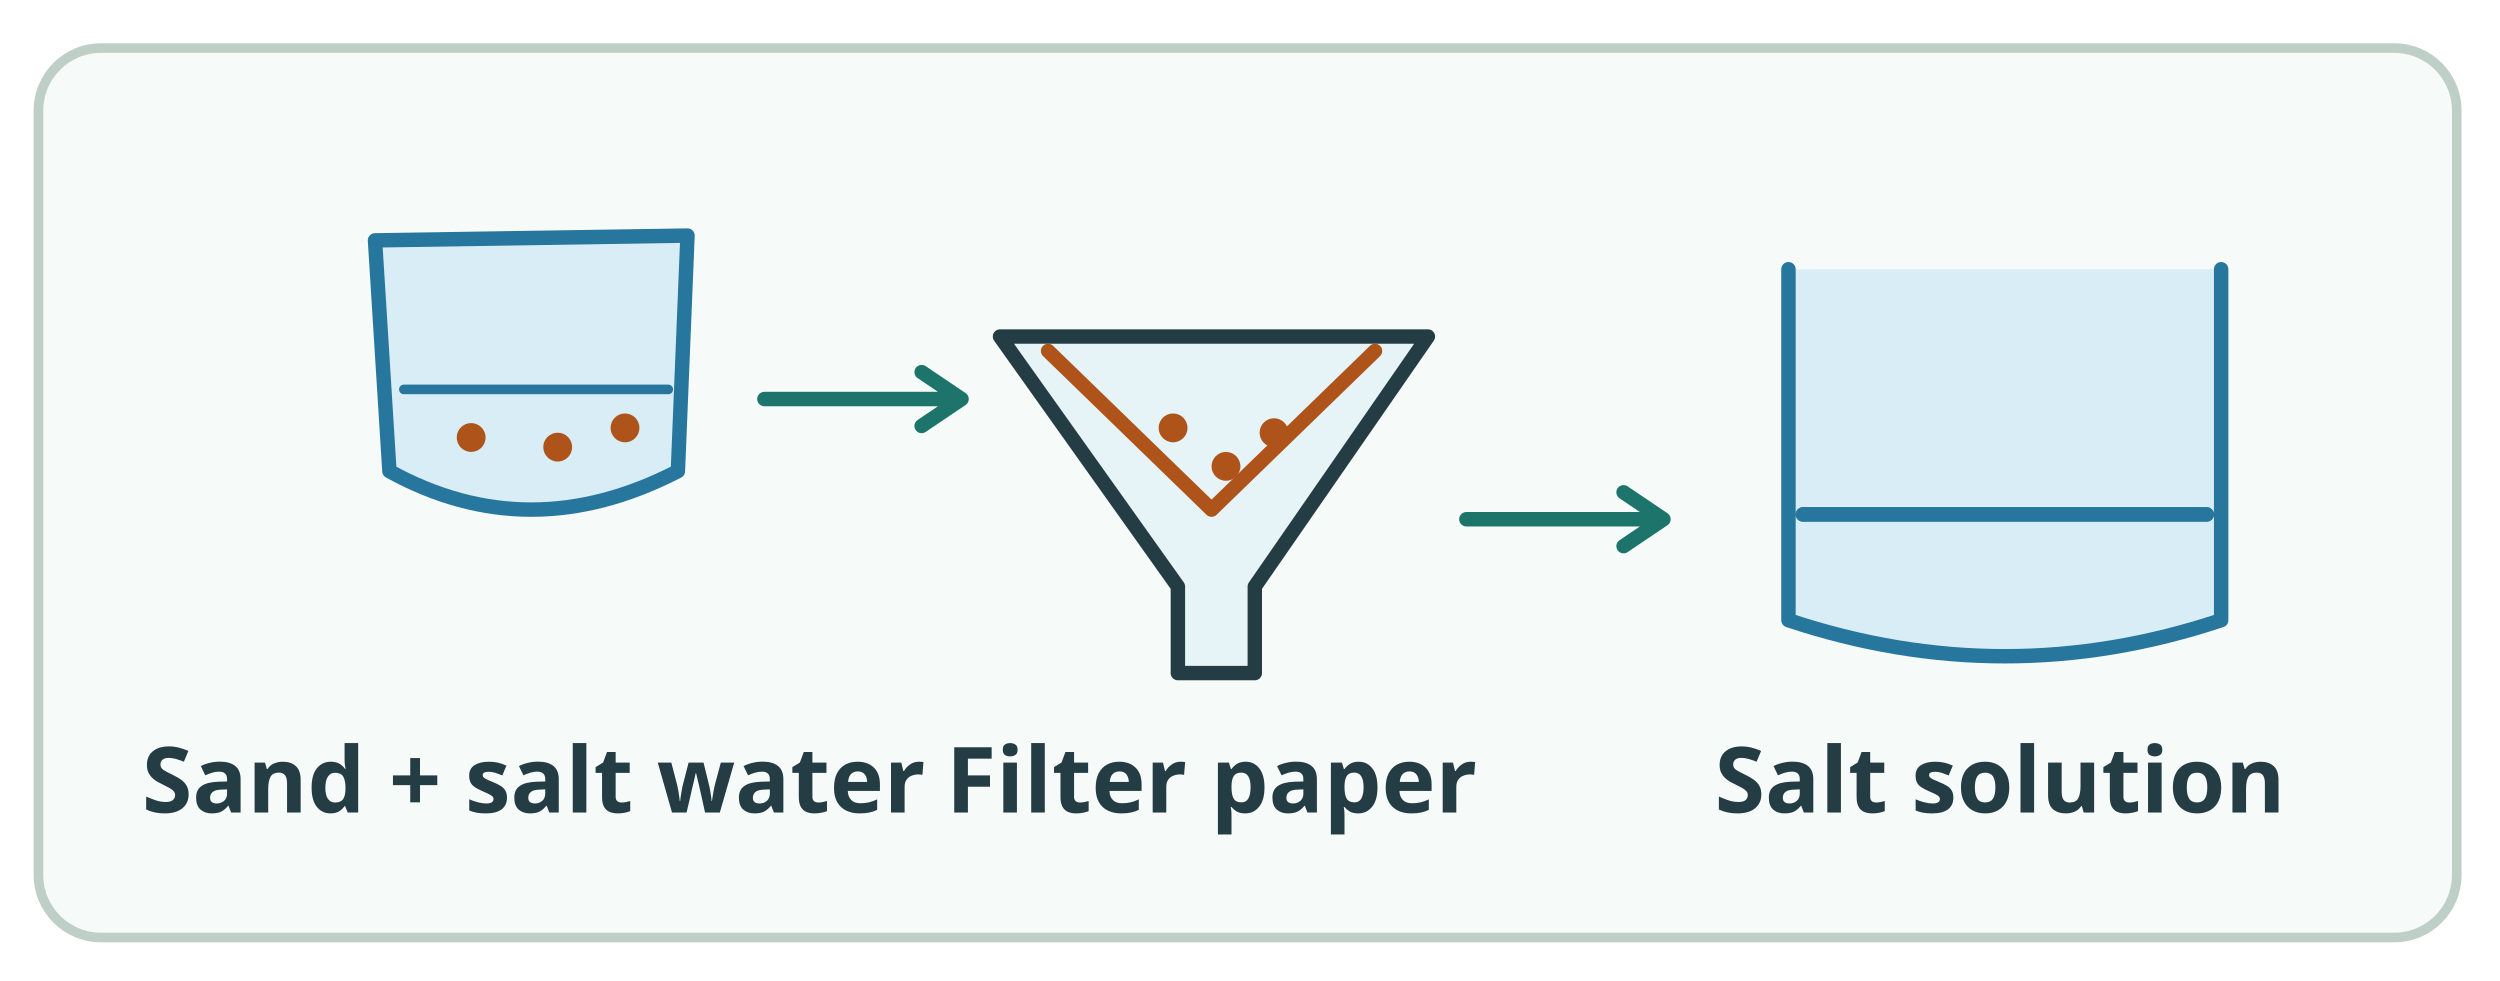
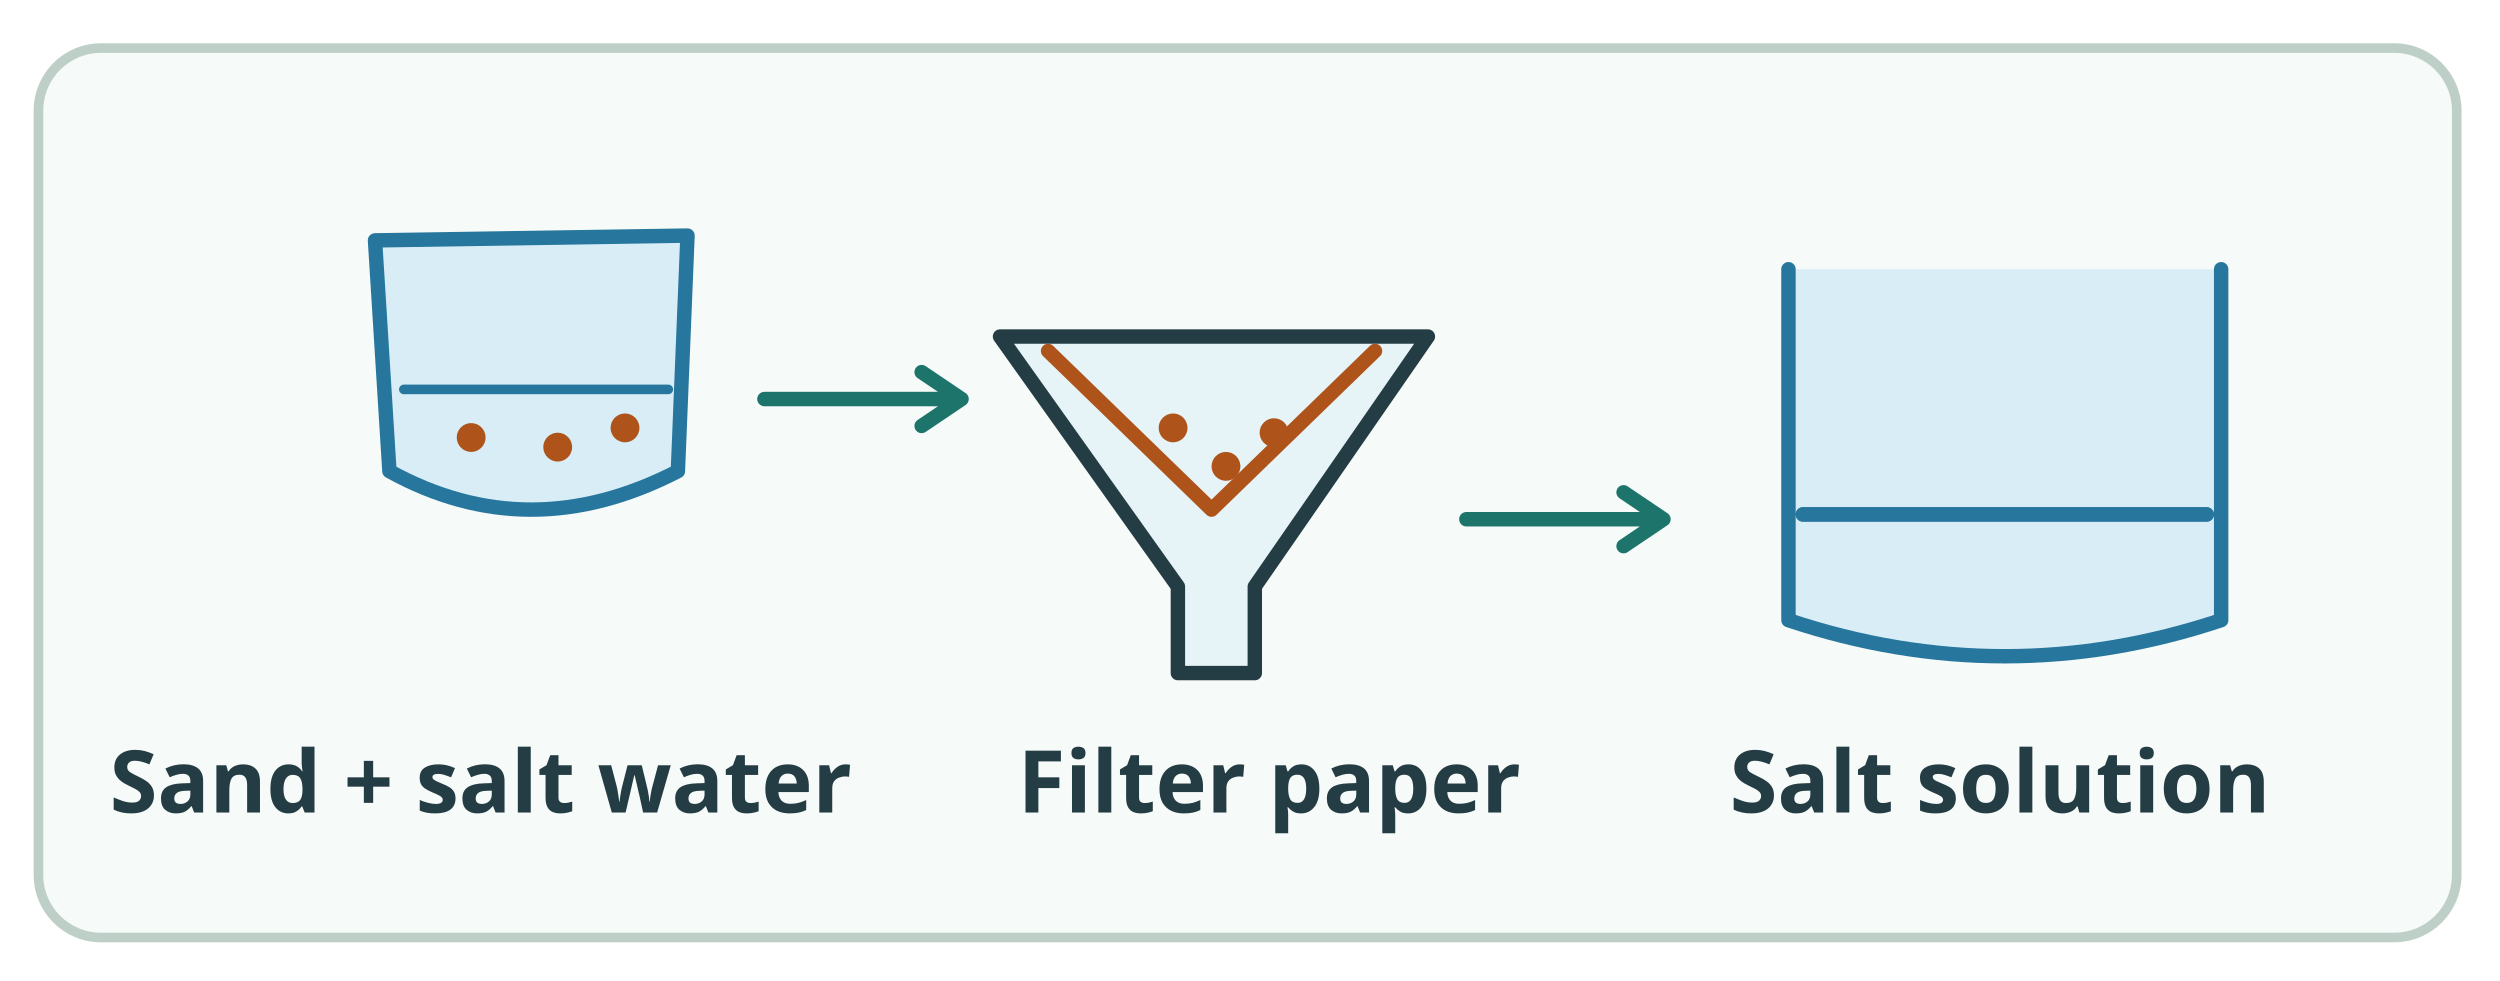
<svg xmlns="http://www.w3.org/2000/svg" viewBox="0 0 520 204" font-family="system-ui, sans-serif" fill="#243c43" stroke-linecap="round" stroke-linejoin="round">
  <rect x="8" y="10" width="503" height="185" rx="13" fill="#f6faf8" stroke="#becfc7" stroke-width="2" />
  <path d="M78 50L143 49L141 98Q110 114 81 98Z" fill="#d9edf7" stroke="#26769d" stroke-width="3" />
  <path d="M84 81H139" fill="none" stroke="#26769d" stroke-width="2" />
  <ellipse cx="98" cy="91" rx="3" ry="3" fill="#ae541b" stroke="none" stroke-width="2" />
  <ellipse cx="116" cy="93" rx="3" ry="3" fill="#ae541b" stroke="none" stroke-width="2" />
  <ellipse cx="130" cy="89" rx="3" ry="3" fill="#ae541b" stroke="none" stroke-width="2" />
  <path d="M159 83 L200 83 M191.7 77.4 L200 83 L191.7 88.6" fill="none" stroke="#1d746b" stroke-width="3" />
  <path d="M208 70L297 70L261 122V140H245V122Z" fill="#e7f4f7" stroke="#243c43" stroke-width="3" />
  <path d="M218 73L252 106L286 73" fill="none" stroke="#ae541b" stroke-width="3" />
  <ellipse cx="244" cy="89" rx="3" ry="3" fill="#ae541b" stroke="none" stroke-width="2" />
  <ellipse cx="255" cy="97" rx="3" ry="3" fill="#ae541b" stroke="none" stroke-width="2" />
  <ellipse cx="265" cy="90" rx="3" ry="3" fill="#ae541b" stroke="none" stroke-width="2" />
  <path d="M305 108 L346 108 M337.7 102.4 L346 108 L337.7 113.6" fill="none" stroke="#1d746b" stroke-width="3" />
  <path d="M372 56V129Q417 144 462 129V56 M375 107H459" fill="#d9edf7" stroke="#26769d" stroke-width="3" />
  <path d="M375 107H459" fill="none" stroke="#26769d" stroke-width="3" />
-   <text x="111" y="169" text-anchor="middle" font-size="19" font-weight="650">Sand + salt water</text>
-   <text x="252" y="169" text-anchor="middle" font-size="19" font-weight="650">Filter paper</text>
-   <text x="416" y="169" text-anchor="middle" font-size="19" font-weight="650">Salt solution</text>
+   <text x="100" y="169" text-anchor="middle" font-size="18" font-weight="650">Sand + salt water</text>
+   <text x="264" y="169" text-anchor="middle" font-size="18" font-weight="650">Filter paper</text>
+   <text x="416" y="169" text-anchor="middle" font-size="18" font-weight="650">Salt solution</text>
</svg>
